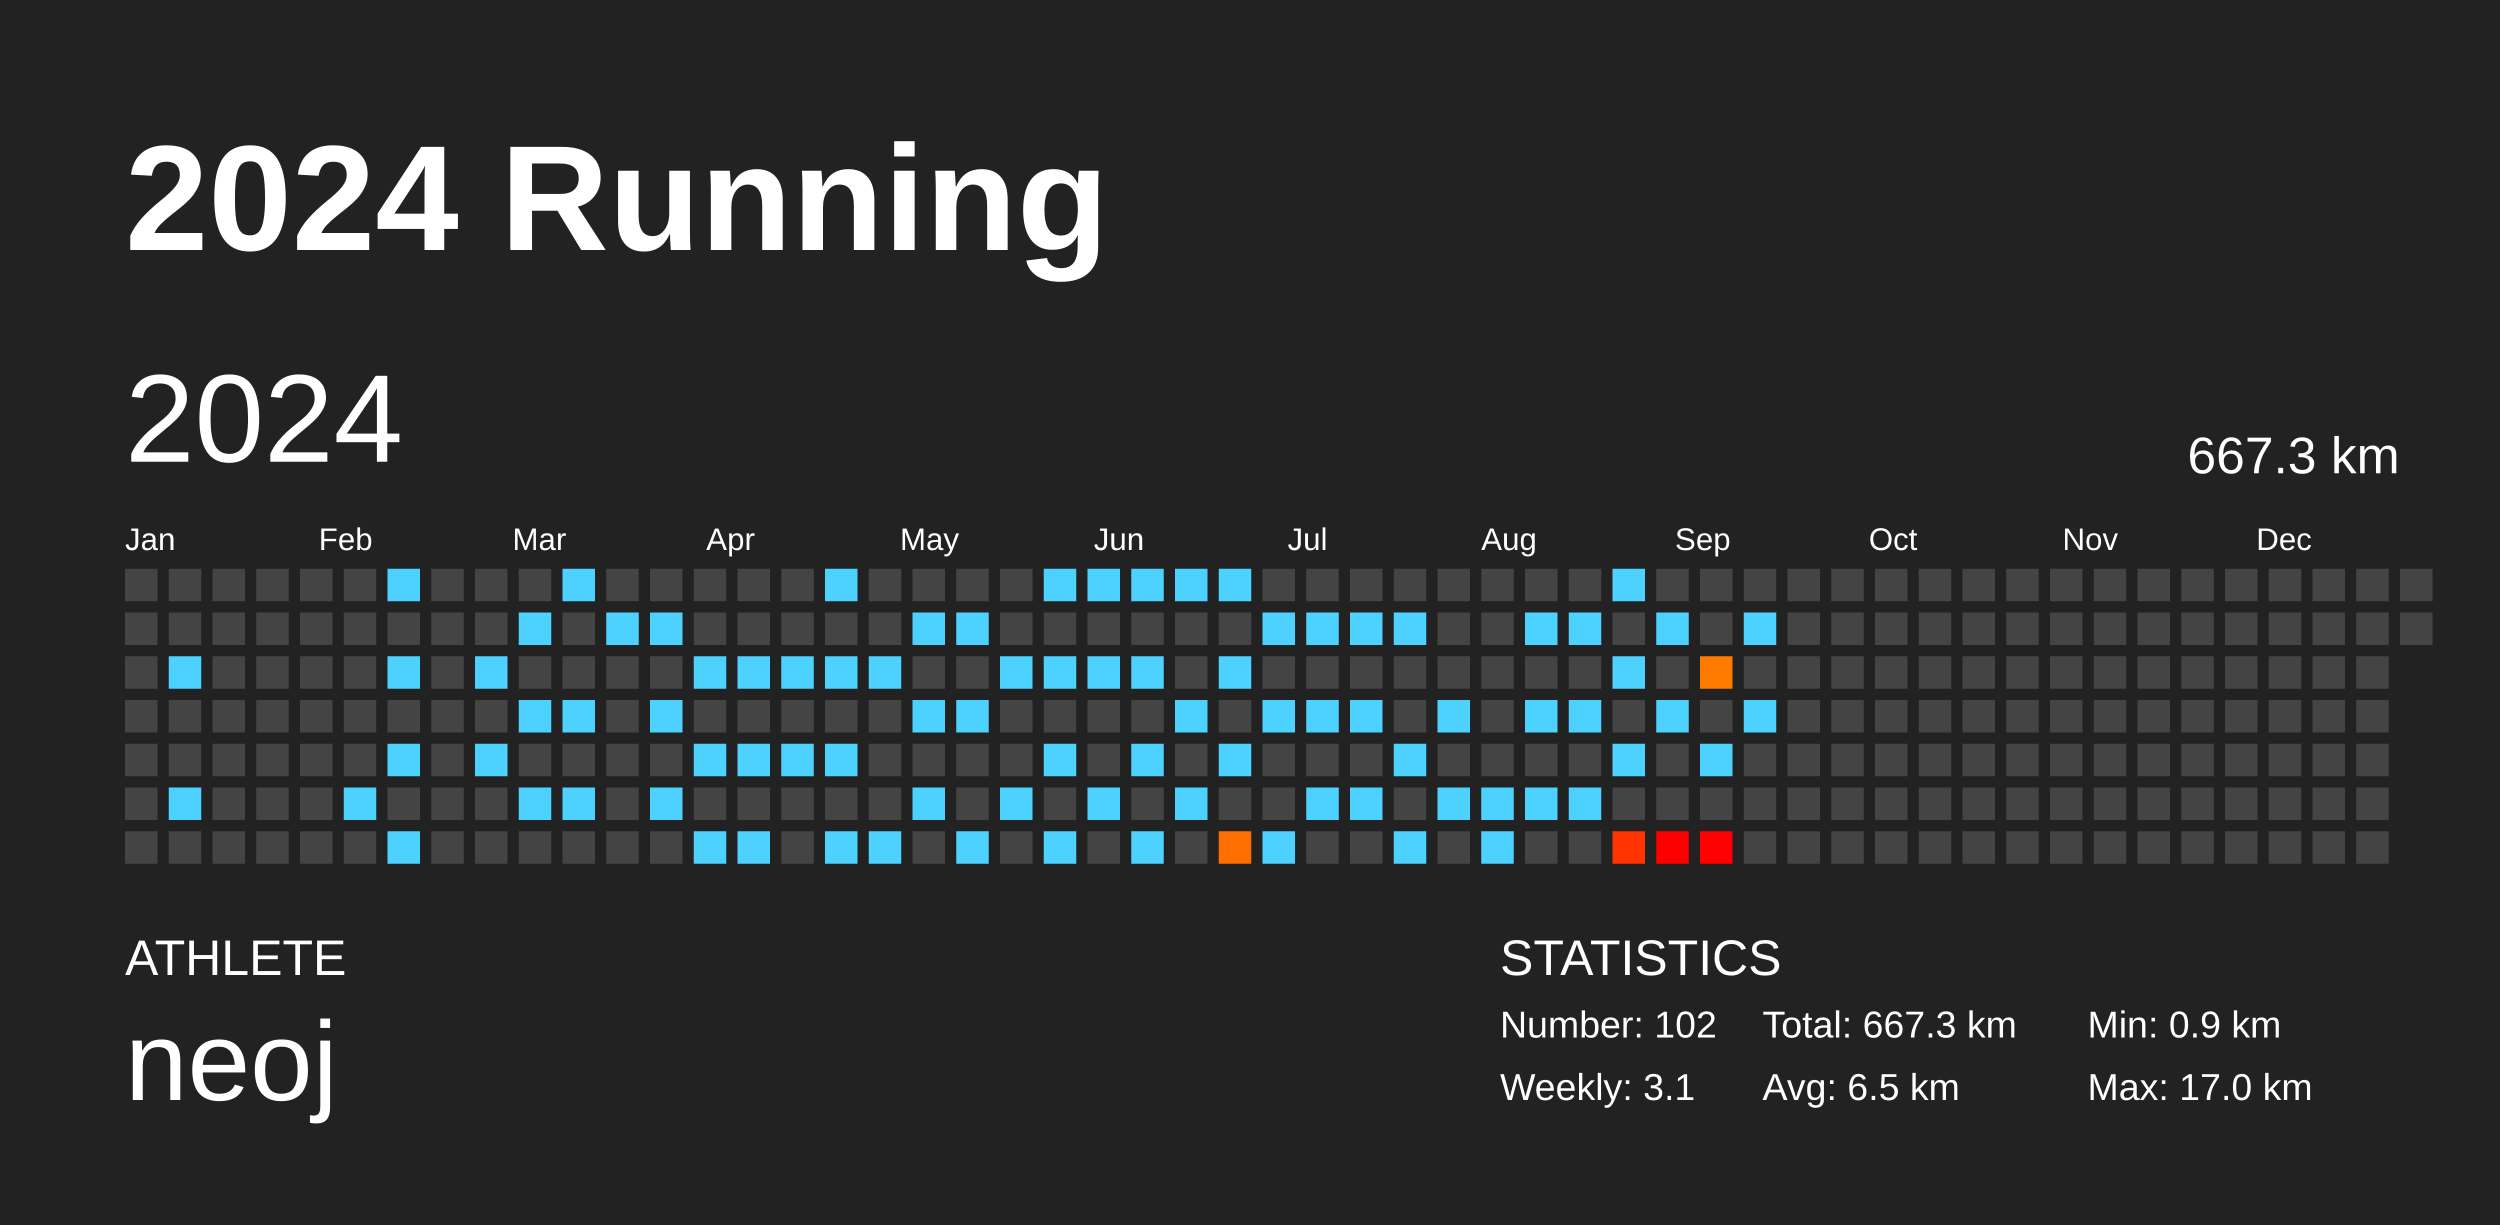
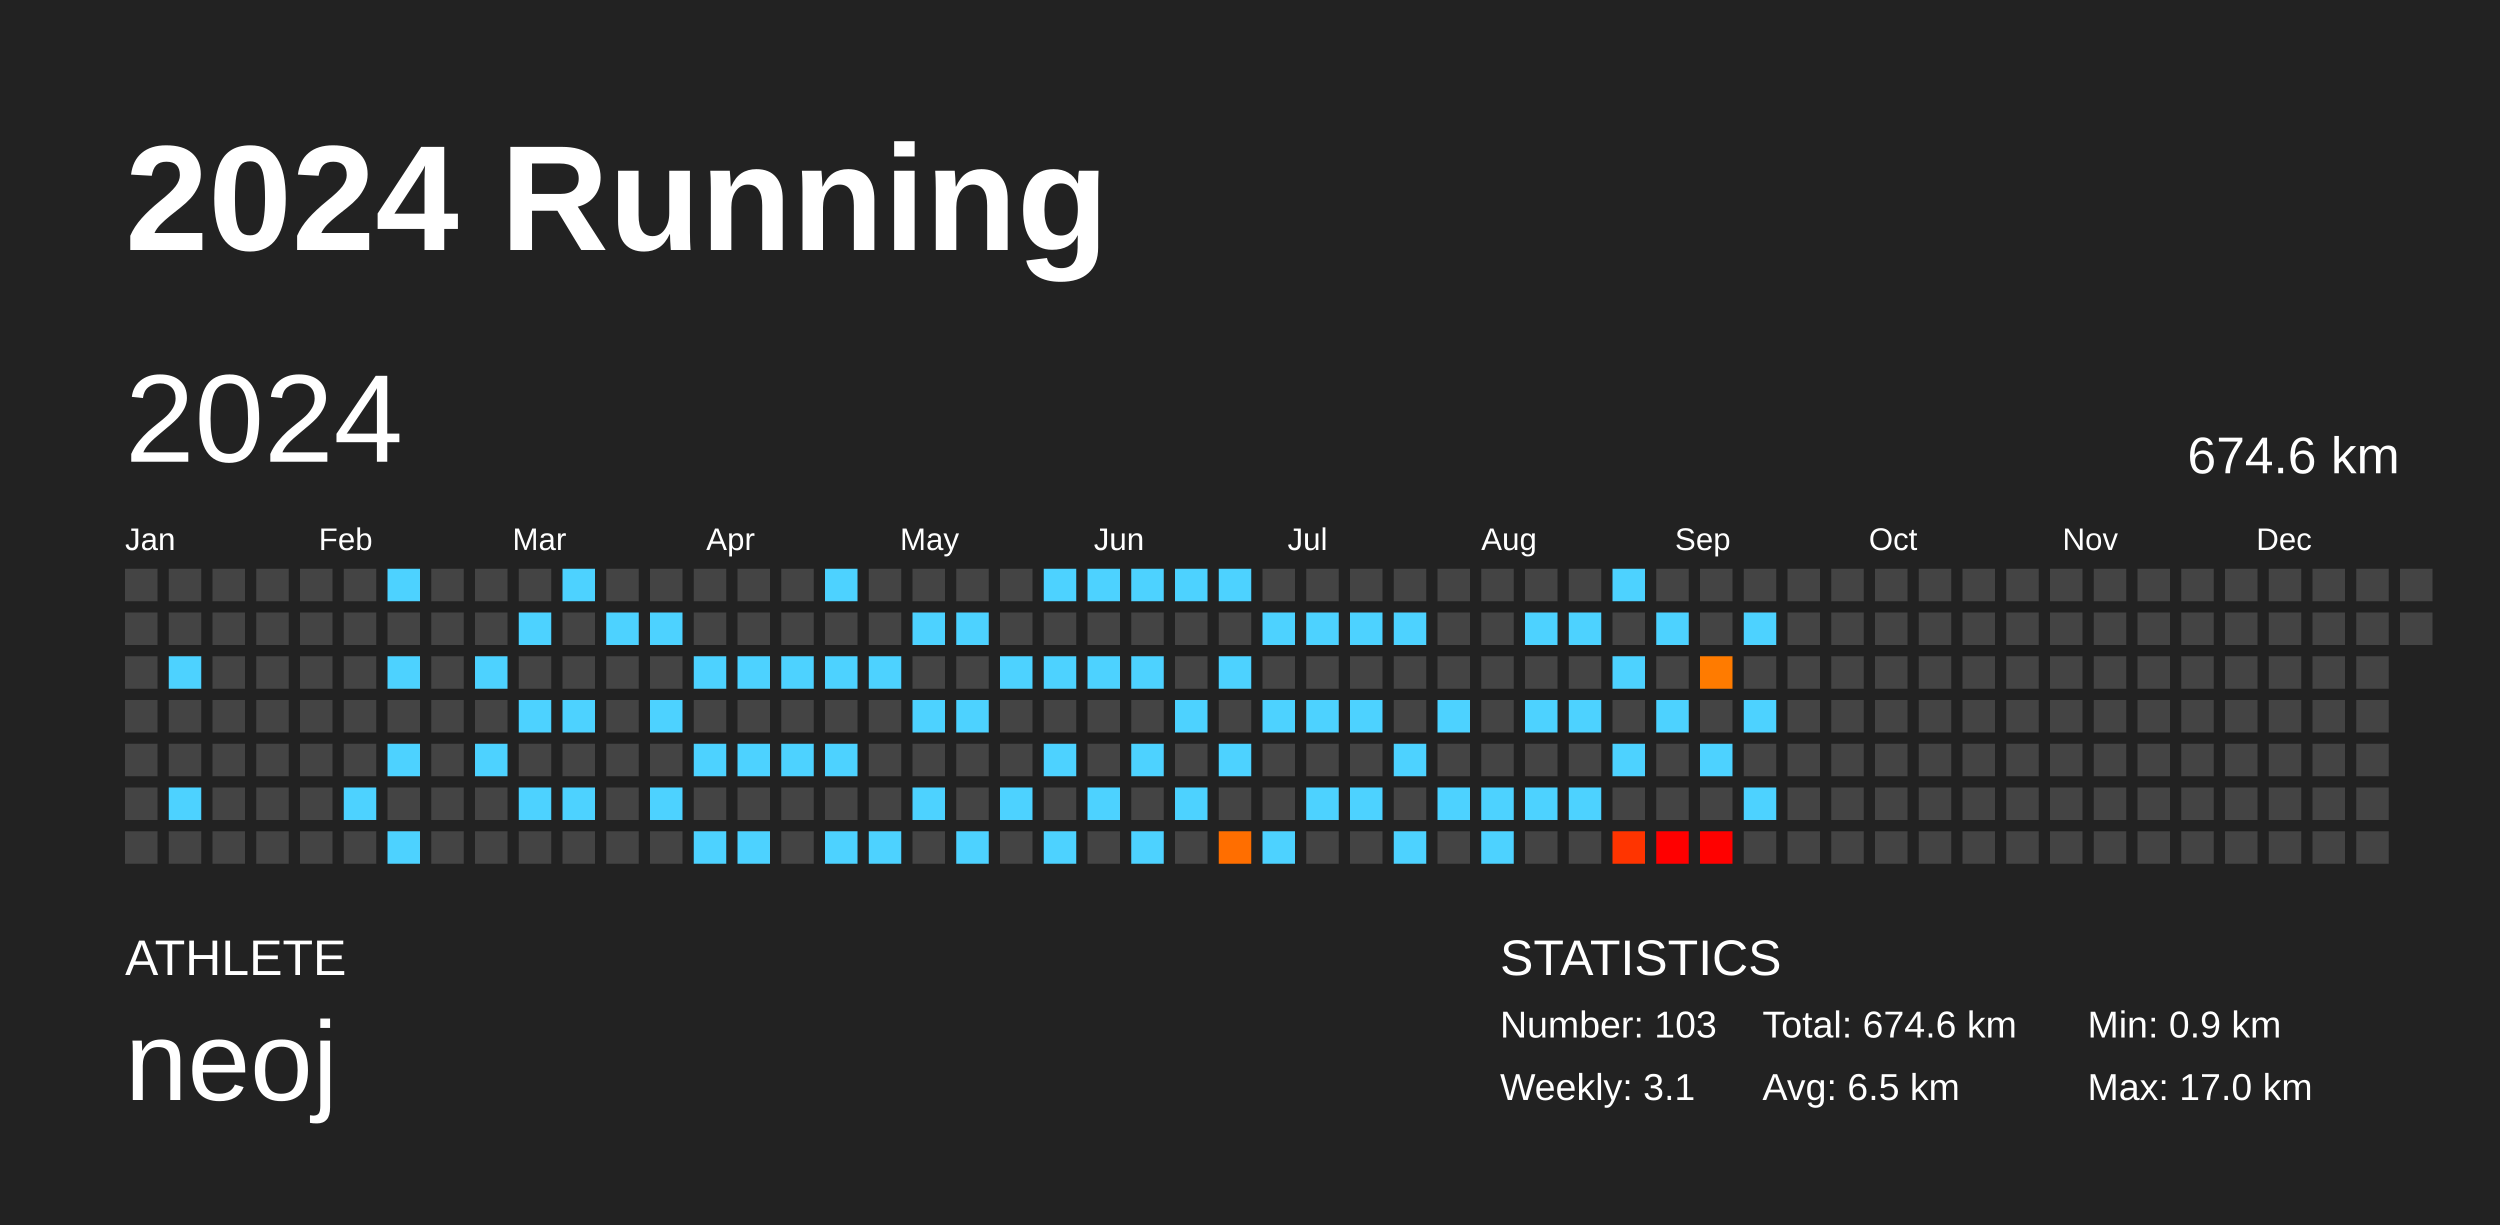
<svg xmlns="http://www.w3.org/2000/svg" baseProfile="full" height="98mm" version="1.1" viewBox="0,0,200,98" width="200mm">
  <defs />
  <rect fill="#222222" height="98" width="200" x="0" y="0" />
  <text fill="#FFFFFF" style="font-size:12px; font-family:Arial; font-weight:bold;" x="10" y="20">2024 Running</text>
  <text fill="#FFFFFF" style="font-size:4px; font-family:Arial" x="10" y="78">ATHLETE</text>
  <text fill="#FFFFFF" style="font-size:9px; font-family:Arial" x="10" y="88">neoj</text>
  <text fill="#FFFFFF" style="font-size:4px; font-family:Arial" x="120" y="78">STATISTICS</text>
-   <text fill="#FFFFFF" style="font-size:3px; font-family:Arial" x="120" y="83">Number: 102</text>
+   <text fill="#FFFFFF" style="font-size:3px; font-family:Arial" x="120" y="83">Number: 103</text>
  <text fill="#FFFFFF" style="font-size:3px; font-family:Arial" x="120" y="88">Weekly: 3.1</text>
-   <text fill="#FFFFFF" style="font-size:3px; font-family:Arial" x="141" y="83">Total: 667.3 km</text>
+   <text fill="#FFFFFF" style="font-size:3px; font-family:Arial" x="141" y="83">Total: 674.6 km</text>
  <text fill="#FFFFFF" style="font-size:3px; font-family:Arial" x="141" y="88">Avg: 6.5 km</text>
  <text fill="#FFFFFF" style="font-size:3px; font-family:Arial" x="167" y="83">Min: 0.9 km</text>
  <text fill="#FFFFFF" style="font-size:3px; font-family:Arial" x="167" y="88">Max: 17.0 km</text>
  <text dominant-baseline="hanging" fill="#FFFFFF" style="font-size:10.0px; font-family:Arial;" x="10" y="30">2024</text>
-   <text dominant-baseline="hanging" fill="#FFFFFF" style="font-size:4.125px; font-family:Arial;" x="175" y="35">667.3 km</text>
+   <text dominant-baseline="hanging" fill="#FFFFFF" style="font-size:4.125px; font-family:Arial;" x="175" y="35">674.6 km</text>
  <text fill="#FFFFFF" style="font-size:2.5px; font-family:Arial" x="10.0" y="44">Jan</text>
  <text fill="#FFFFFF" style="font-size:2.5px; font-family:Arial" x="25.5" y="44">Feb</text>
  <text fill="#FFFFFF" style="font-size:2.5px; font-family:Arial" x="41.0" y="44">Mar</text>
  <text fill="#FFFFFF" style="font-size:2.5px; font-family:Arial" x="56.5" y="44">Apr</text>
  <text fill="#FFFFFF" style="font-size:2.5px; font-family:Arial" x="72.0" y="44">May</text>
  <text fill="#FFFFFF" style="font-size:2.5px; font-family:Arial" x="87.5" y="44">Jun</text>
  <text fill="#FFFFFF" style="font-size:2.5px; font-family:Arial" x="103.0" y="44">Jul</text>
  <text fill="#FFFFFF" style="font-size:2.5px; font-family:Arial" x="118.5" y="44">Aug</text>
  <text fill="#FFFFFF" style="font-size:2.5px; font-family:Arial" x="134.0" y="44">Sep</text>
  <text fill="#FFFFFF" style="font-size:2.5px; font-family:Arial" x="149.5" y="44">Oct</text>
  <text fill="#FFFFFF" style="font-size:2.5px; font-family:Arial" x="165.0" y="44">Nov</text>
  <text fill="#FFFFFF" style="font-size:2.5px; font-family:Arial" x="180.5" y="44">Dec</text>
  <rect fill="#444444" height="2.6" width="2.6" x="10.0" y="45.5" />
  <rect fill="#444444" height="2.6" width="2.6" x="10.0" y="49.0" />
  <rect fill="#444444" height="2.6" width="2.6" x="10.0" y="52.5" />
  <rect fill="#444444" height="2.6" width="2.6" x="10.0" y="56.0" />
  <rect fill="#444444" height="2.6" width="2.6" x="10.0" y="59.5" />
  <rect fill="#444444" height="2.6" width="2.6" x="10.0" y="63.0" />
  <rect fill="#444444" height="2.6" width="2.6" x="10.0" y="66.5" />
  <rect fill="#444444" height="2.6" width="2.6" x="13.5" y="45.5" />
  <rect fill="#444444" height="2.6" width="2.6" x="13.5" y="49.0" />
  <rect fill="#4dd2ff" height="2.6" width="2.6" x="13.5" y="52.5" />
  <rect fill="#444444" height="2.6" width="2.6" x="13.5" y="56.0" />
  <rect fill="#444444" height="2.6" width="2.6" x="13.5" y="59.5" />
  <rect fill="#4dd2ff" height="2.6" width="2.6" x="13.5" y="63.0" />
  <rect fill="#444444" height="2.6" width="2.6" x="13.5" y="66.5" />
  <rect fill="#444444" height="2.6" width="2.6" x="17.0" y="45.5" />
  <rect fill="#444444" height="2.6" width="2.6" x="17.0" y="49.0" />
  <rect fill="#444444" height="2.6" width="2.6" x="17.0" y="52.5" />
  <rect fill="#444444" height="2.6" width="2.6" x="17.0" y="56.0" />
  <rect fill="#444444" height="2.6" width="2.6" x="17.0" y="59.5" />
  <rect fill="#444444" height="2.6" width="2.6" x="17.0" y="63.0" />
  <rect fill="#444444" height="2.6" width="2.6" x="17.0" y="66.5" />
  <rect fill="#444444" height="2.6" width="2.6" x="20.5" y="45.5" />
  <rect fill="#444444" height="2.6" width="2.6" x="20.5" y="49.0" />
  <rect fill="#444444" height="2.6" width="2.6" x="20.5" y="52.5" />
  <rect fill="#444444" height="2.6" width="2.6" x="20.5" y="56.0" />
  <rect fill="#444444" height="2.6" width="2.6" x="20.5" y="59.5" />
  <rect fill="#444444" height="2.6" width="2.6" x="20.5" y="63.0" />
  <rect fill="#444444" height="2.6" width="2.6" x="20.5" y="66.5" />
  <rect fill="#444444" height="2.6" width="2.6" x="24.0" y="45.5" />
  <rect fill="#444444" height="2.6" width="2.6" x="24.0" y="49.0" />
  <rect fill="#444444" height="2.6" width="2.6" x="24.0" y="52.5" />
  <rect fill="#444444" height="2.6" width="2.6" x="24.0" y="56.0" />
  <rect fill="#444444" height="2.6" width="2.6" x="24.0" y="59.5" />
  <rect fill="#444444" height="2.6" width="2.6" x="24.0" y="63.0" />
  <rect fill="#444444" height="2.6" width="2.6" x="24.0" y="66.5" />
  <rect fill="#444444" height="2.6" width="2.6" x="27.5" y="45.5" />
  <rect fill="#444444" height="2.6" width="2.6" x="27.5" y="49.0" />
  <rect fill="#444444" height="2.6" width="2.6" x="27.5" y="52.5" />
  <rect fill="#444444" height="2.6" width="2.6" x="27.5" y="56.0" />
  <rect fill="#444444" height="2.6" width="2.6" x="27.5" y="59.5" />
  <rect fill="#4dd2ff" height="2.6" width="2.6" x="27.5" y="63.0" />
  <rect fill="#444444" height="2.6" width="2.6" x="27.5" y="66.5" />
  <rect fill="#4dd2ff" height="2.6" width="2.6" x="31.0" y="45.5" />
  <rect fill="#444444" height="2.6" width="2.6" x="31.0" y="49.0" />
  <rect fill="#4dd2ff" height="2.6" width="2.6" x="31.0" y="52.5" />
  <rect fill="#444444" height="2.6" width="2.6" x="31.0" y="56.0" />
  <rect fill="#4dd2ff" height="2.6" width="2.6" x="31.0" y="59.5" />
  <rect fill="#444444" height="2.6" width="2.6" x="31.0" y="63.0" />
  <rect fill="#4dd2ff" height="2.6" width="2.6" x="31.0" y="66.5" />
  <rect fill="#444444" height="2.6" width="2.6" x="34.5" y="45.5" />
  <rect fill="#444444" height="2.6" width="2.6" x="34.5" y="49.0" />
  <rect fill="#444444" height="2.6" width="2.6" x="34.5" y="52.5" />
  <rect fill="#444444" height="2.6" width="2.6" x="34.5" y="56.0" />
  <rect fill="#444444" height="2.6" width="2.6" x="34.5" y="59.5" />
  <rect fill="#444444" height="2.6" width="2.6" x="34.5" y="63.0" />
  <rect fill="#444444" height="2.6" width="2.6" x="34.5" y="66.5" />
  <rect fill="#444444" height="2.6" width="2.6" x="38.0" y="45.5" />
  <rect fill="#444444" height="2.6" width="2.6" x="38.0" y="49.0" />
  <rect fill="#4dd2ff" height="2.6" width="2.6" x="38.0" y="52.5" />
  <rect fill="#444444" height="2.6" width="2.6" x="38.0" y="56.0" />
  <rect fill="#4dd2ff" height="2.6" width="2.6" x="38.0" y="59.5" />
  <rect fill="#444444" height="2.6" width="2.6" x="38.0" y="63.0" />
  <rect fill="#444444" height="2.6" width="2.6" x="38.0" y="66.5" />
  <rect fill="#444444" height="2.6" width="2.6" x="41.5" y="45.5" />
  <rect fill="#4dd2ff" height="2.6" width="2.6" x="41.5" y="49.0" />
  <rect fill="#444444" height="2.6" width="2.6" x="41.5" y="52.5" />
  <rect fill="#4dd2ff" height="2.6" width="2.6" x="41.5" y="56.0" />
  <rect fill="#444444" height="2.6" width="2.6" x="41.5" y="59.5" />
  <rect fill="#4dd2ff" height="2.6" width="2.6" x="41.5" y="63.0" />
  <rect fill="#444444" height="2.6" width="2.6" x="41.5" y="66.5" />
  <rect fill="#4dd2ff" height="2.6" width="2.6" x="45.0" y="45.5" />
  <rect fill="#444444" height="2.6" width="2.6" x="45.0" y="49.0" />
  <rect fill="#444444" height="2.6" width="2.6" x="45.0" y="52.5" />
  <rect fill="#4dd2ff" height="2.6" width="2.6" x="45.0" y="56.0" />
  <rect fill="#444444" height="2.6" width="2.6" x="45.0" y="59.5" />
  <rect fill="#4dd2ff" height="2.6" width="2.6" x="45.0" y="63.0" />
  <rect fill="#444444" height="2.6" width="2.6" x="45.0" y="66.5" />
  <rect fill="#444444" height="2.6" width="2.6" x="48.5" y="45.5" />
  <rect fill="#4dd2ff" height="2.6" width="2.6" x="48.5" y="49.0" />
  <rect fill="#444444" height="2.6" width="2.6" x="48.5" y="52.5" />
  <rect fill="#444444" height="2.6" width="2.6" x="48.5" y="56.0" />
  <rect fill="#444444" height="2.6" width="2.6" x="48.5" y="59.5" />
  <rect fill="#444444" height="2.6" width="2.6" x="48.5" y="63.0" />
  <rect fill="#444444" height="2.6" width="2.6" x="48.5" y="66.5" />
  <rect fill="#444444" height="2.6" width="2.6" x="52.0" y="45.5" />
  <rect fill="#4dd2ff" height="2.6" width="2.6" x="52.0" y="49.0" />
  <rect fill="#444444" height="2.6" width="2.6" x="52.0" y="52.5" />
  <rect fill="#4dd2ff" height="2.6" width="2.6" x="52.0" y="56.0" />
  <rect fill="#444444" height="2.6" width="2.6" x="52.0" y="59.5" />
  <rect fill="#4dd2ff" height="2.6" width="2.6" x="52.0" y="63.0" />
  <rect fill="#444444" height="2.6" width="2.6" x="52.0" y="66.5" />
  <rect fill="#444444" height="2.6" width="2.6" x="55.5" y="45.5" />
  <rect fill="#444444" height="2.6" width="2.6" x="55.5" y="49.0" />
  <rect fill="#4dd2ff" height="2.6" width="2.6" x="55.5" y="52.5" />
  <rect fill="#444444" height="2.6" width="2.6" x="55.5" y="56.0" />
  <rect fill="#4dd2ff" height="2.6" width="2.6" x="55.5" y="59.5" />
  <rect fill="#444444" height="2.6" width="2.6" x="55.5" y="63.0" />
  <rect fill="#4dd2ff" height="2.6" width="2.6" x="55.5" y="66.5" />
  <rect fill="#444444" height="2.6" width="2.6" x="59.0" y="45.5" />
  <rect fill="#444444" height="2.6" width="2.6" x="59.0" y="49.0" />
  <rect fill="#4dd2ff" height="2.6" width="2.6" x="59.0" y="52.5" />
  <rect fill="#444444" height="2.6" width="2.6" x="59.0" y="56.0" />
  <rect fill="#4dd2ff" height="2.6" width="2.6" x="59.0" y="59.5" />
  <rect fill="#444444" height="2.6" width="2.6" x="59.0" y="63.0" />
  <rect fill="#4dd2ff" height="2.6" width="2.6" x="59.0" y="66.5" />
  <rect fill="#444444" height="2.6" width="2.6" x="62.5" y="45.5" />
  <rect fill="#444444" height="2.6" width="2.6" x="62.5" y="49.0" />
  <rect fill="#4dd2ff" height="2.6" width="2.6" x="62.5" y="52.5" />
  <rect fill="#444444" height="2.6" width="2.6" x="62.5" y="56.0" />
  <rect fill="#4dd2ff" height="2.6" width="2.6" x="62.5" y="59.5" />
  <rect fill="#444444" height="2.6" width="2.6" x="62.5" y="63.0" />
  <rect fill="#444444" height="2.6" width="2.6" x="62.5" y="66.5" />
  <rect fill="#4dd2ff" height="2.6" width="2.6" x="66.0" y="45.5" />
  <rect fill="#444444" height="2.6" width="2.6" x="66.0" y="49.0" />
  <rect fill="#4dd2ff" height="2.6" width="2.6" x="66.0" y="52.5" />
  <rect fill="#444444" height="2.6" width="2.6" x="66.0" y="56.0" />
  <rect fill="#4dd2ff" height="2.6" width="2.6" x="66.0" y="59.5" />
  <rect fill="#444444" height="2.6" width="2.6" x="66.0" y="63.0" />
  <rect fill="#4dd2ff" height="2.6" width="2.6" x="66.0" y="66.5" />
  <rect fill="#444444" height="2.6" width="2.6" x="69.5" y="45.5" />
  <rect fill="#444444" height="2.6" width="2.6" x="69.5" y="49.0" />
  <rect fill="#4dd2ff" height="2.6" width="2.6" x="69.5" y="52.5" />
  <rect fill="#444444" height="2.6" width="2.6" x="69.5" y="56.0" />
  <rect fill="#444444" height="2.6" width="2.6" x="69.5" y="59.5" />
  <rect fill="#444444" height="2.6" width="2.6" x="69.5" y="63.0" />
  <rect fill="#4dd2ff" height="2.6" width="2.6" x="69.5" y="66.5" />
  <rect fill="#444444" height="2.6" width="2.6" x="73.0" y="45.5" />
  <rect fill="#4dd2ff" height="2.6" width="2.6" x="73.0" y="49.0" />
  <rect fill="#444444" height="2.6" width="2.6" x="73.0" y="52.5" />
  <rect fill="#4dd2ff" height="2.6" width="2.6" x="73.0" y="56.0" />
  <rect fill="#444444" height="2.6" width="2.6" x="73.0" y="59.5" />
  <rect fill="#4dd2ff" height="2.6" width="2.6" x="73.0" y="63.0" />
  <rect fill="#444444" height="2.6" width="2.6" x="73.0" y="66.5" />
  <rect fill="#444444" height="2.6" width="2.6" x="76.5" y="45.5" />
  <rect fill="#4dd2ff" height="2.6" width="2.6" x="76.5" y="49.0" />
  <rect fill="#444444" height="2.6" width="2.6" x="76.5" y="52.5" />
  <rect fill="#4dd2ff" height="2.6" width="2.6" x="76.5" y="56.0" />
  <rect fill="#444444" height="2.6" width="2.6" x="76.5" y="59.5" />
  <rect fill="#444444" height="2.6" width="2.6" x="76.5" y="63.0" />
  <rect fill="#4dd2ff" height="2.6" width="2.6" x="76.5" y="66.5" />
  <rect fill="#444444" height="2.6" width="2.6" x="80.0" y="45.5" />
  <rect fill="#444444" height="2.6" width="2.6" x="80.0" y="49.0" />
  <rect fill="#4dd2ff" height="2.6" width="2.6" x="80.0" y="52.5" />
  <rect fill="#444444" height="2.6" width="2.6" x="80.0" y="56.0" />
  <rect fill="#444444" height="2.6" width="2.6" x="80.0" y="59.5" />
  <rect fill="#4dd2ff" height="2.6" width="2.6" x="80.0" y="63.0" />
  <rect fill="#444444" height="2.6" width="2.6" x="80.0" y="66.5" />
  <rect fill="#4dd2ff" height="2.6" width="2.6" x="83.5" y="45.5" />
  <rect fill="#444444" height="2.6" width="2.6" x="83.5" y="49.0" />
  <rect fill="#4dd2ff" height="2.6" width="2.6" x="83.5" y="52.5" />
  <rect fill="#444444" height="2.6" width="2.6" x="83.5" y="56.0" />
  <rect fill="#4dd2ff" height="2.6" width="2.6" x="83.5" y="59.5" />
  <rect fill="#444444" height="2.6" width="2.6" x="83.5" y="63.0" />
  <rect fill="#4dd2ff" height="2.6" width="2.6" x="83.5" y="66.5" />
  <rect fill="#4dd2ff" height="2.6" width="2.6" x="87.0" y="45.5" />
  <rect fill="#444444" height="2.6" width="2.6" x="87.0" y="49.0" />
  <rect fill="#4dd2ff" height="2.6" width="2.6" x="87.0" y="52.5" />
  <rect fill="#444444" height="2.6" width="2.6" x="87.0" y="56.0" />
  <rect fill="#444444" height="2.6" width="2.6" x="87.0" y="59.5" />
  <rect fill="#4dd2ff" height="2.6" width="2.6" x="87.0" y="63.0" />
  <rect fill="#444444" height="2.6" width="2.6" x="87.0" y="66.5" />
  <rect fill="#4dd2ff" height="2.6" width="2.6" x="90.5" y="45.5" />
  <rect fill="#444444" height="2.6" width="2.6" x="90.5" y="49.0" />
  <rect fill="#4dd2ff" height="2.6" width="2.6" x="90.5" y="52.5" />
  <rect fill="#444444" height="2.6" width="2.6" x="90.5" y="56.0" />
  <rect fill="#4dd2ff" height="2.6" width="2.6" x="90.5" y="59.5" />
  <rect fill="#444444" height="2.6" width="2.6" x="90.5" y="63.0" />
  <rect fill="#4dd2ff" height="2.6" width="2.6" x="90.5" y="66.5" />
  <rect fill="#4dd2ff" height="2.6" width="2.6" x="94.0" y="45.5" />
  <rect fill="#444444" height="2.6" width="2.6" x="94.0" y="49.0" />
  <rect fill="#444444" height="2.6" width="2.6" x="94.0" y="52.5" />
  <rect fill="#4dd2ff" height="2.6" width="2.6" x="94.0" y="56.0" />
  <rect fill="#444444" height="2.6" width="2.6" x="94.0" y="59.5" />
  <rect fill="#4dd2ff" height="2.6" width="2.6" x="94.0" y="63.0" />
  <rect fill="#444444" height="2.6" width="2.6" x="94.0" y="66.5" />
  <rect fill="#4dd2ff" height="2.6" width="2.6" x="97.5" y="45.5" />
  <rect fill="#444444" height="2.6" width="2.6" x="97.5" y="49.0" />
  <rect fill="#4dd2ff" height="2.6" width="2.6" x="97.5" y="52.5" />
  <rect fill="#444444" height="2.6" width="2.6" x="97.5" y="56.0" />
  <rect fill="#4dd2ff" height="2.6" width="2.6" x="97.5" y="59.5" />
  <rect fill="#444444" height="2.6" width="2.6" x="97.5" y="63.0" />
  <rect fill="#ff6e00" height="2.6" width="2.6" x="97.5" y="66.5" />
  <rect fill="#444444" height="2.6" width="2.6" x="101.0" y="45.5" />
  <rect fill="#4dd2ff" height="2.6" width="2.6" x="101.0" y="49.0" />
  <rect fill="#444444" height="2.6" width="2.6" x="101.0" y="52.5" />
  <rect fill="#4dd2ff" height="2.6" width="2.6" x="101.0" y="56.0" />
  <rect fill="#444444" height="2.6" width="2.6" x="101.0" y="59.5" />
  <rect fill="#444444" height="2.6" width="2.6" x="101.0" y="63.0" />
  <rect fill="#4dd2ff" height="2.6" width="2.6" x="101.0" y="66.5" />
  <rect fill="#444444" height="2.6" width="2.6" x="104.5" y="45.5" />
  <rect fill="#4dd2ff" height="2.6" width="2.6" x="104.5" y="49.0" />
  <rect fill="#444444" height="2.6" width="2.6" x="104.5" y="52.5" />
  <rect fill="#4dd2ff" height="2.6" width="2.6" x="104.5" y="56.0" />
  <rect fill="#444444" height="2.6" width="2.6" x="104.5" y="59.5" />
  <rect fill="#4dd2ff" height="2.6" width="2.6" x="104.5" y="63.0" />
  <rect fill="#444444" height="2.6" width="2.6" x="104.5" y="66.5" />
  <rect fill="#444444" height="2.6" width="2.6" x="108.0" y="45.5" />
  <rect fill="#4dd2ff" height="2.6" width="2.6" x="108.0" y="49.0" />
  <rect fill="#444444" height="2.6" width="2.6" x="108.0" y="52.5" />
  <rect fill="#4dd2ff" height="2.6" width="2.6" x="108.0" y="56.0" />
  <rect fill="#444444" height="2.6" width="2.6" x="108.0" y="59.5" />
  <rect fill="#4dd2ff" height="2.6" width="2.6" x="108.0" y="63.0" />
  <rect fill="#444444" height="2.6" width="2.6" x="108.0" y="66.5" />
  <rect fill="#444444" height="2.6" width="2.6" x="111.5" y="45.5" />
  <rect fill="#4dd2ff" height="2.6" width="2.6" x="111.5" y="49.0" />
  <rect fill="#444444" height="2.6" width="2.6" x="111.5" y="52.5" />
  <rect fill="#444444" height="2.6" width="2.6" x="111.5" y="56.0" />
  <rect fill="#4dd2ff" height="2.6" width="2.6" x="111.5" y="59.5" />
  <rect fill="#444444" height="2.6" width="2.6" x="111.5" y="63.0" />
  <rect fill="#4dd2ff" height="2.6" width="2.6" x="111.5" y="66.5" />
  <rect fill="#444444" height="2.6" width="2.6" x="115.0" y="45.5" />
  <rect fill="#444444" height="2.6" width="2.6" x="115.0" y="49.0" />
  <rect fill="#444444" height="2.6" width="2.6" x="115.0" y="52.5" />
  <rect fill="#4dd2ff" height="2.6" width="2.6" x="115.0" y="56.0" />
  <rect fill="#444444" height="2.6" width="2.6" x="115.0" y="59.5" />
  <rect fill="#4dd2ff" height="2.6" width="2.6" x="115.0" y="63.0" />
  <rect fill="#444444" height="2.6" width="2.6" x="115.0" y="66.5" />
  <rect fill="#444444" height="2.6" width="2.6" x="118.5" y="45.5" />
  <rect fill="#444444" height="2.6" width="2.6" x="118.5" y="49.0" />
  <rect fill="#444444" height="2.6" width="2.6" x="118.5" y="52.5" />
  <rect fill="#444444" height="2.6" width="2.6" x="118.5" y="56.0" />
  <rect fill="#444444" height="2.6" width="2.6" x="118.5" y="59.5" />
  <rect fill="#4dd2ff" height="2.6" width="2.6" x="118.5" y="63.0" />
  <rect fill="#4dd2ff" height="2.6" width="2.6" x="118.5" y="66.5" />
  <rect fill="#444444" height="2.6" width="2.6" x="122.0" y="45.5" />
  <rect fill="#4dd2ff" height="2.6" width="2.6" x="122.0" y="49.0" />
  <rect fill="#444444" height="2.6" width="2.6" x="122.0" y="52.5" />
  <rect fill="#4dd2ff" height="2.6" width="2.6" x="122.0" y="56.0" />
  <rect fill="#444444" height="2.6" width="2.6" x="122.0" y="59.5" />
  <rect fill="#4dd2ff" height="2.6" width="2.6" x="122.0" y="63.0" />
  <rect fill="#444444" height="2.6" width="2.6" x="122.0" y="66.5" />
  <rect fill="#444444" height="2.6" width="2.6" x="125.5" y="45.5" />
  <rect fill="#4dd2ff" height="2.6" width="2.6" x="125.5" y="49.0" />
  <rect fill="#444444" height="2.6" width="2.6" x="125.5" y="52.5" />
  <rect fill="#4dd2ff" height="2.6" width="2.6" x="125.5" y="56.0" />
  <rect fill="#444444" height="2.6" width="2.6" x="125.5" y="59.5" />
  <rect fill="#4dd2ff" height="2.6" width="2.6" x="125.5" y="63.0" />
  <rect fill="#444444" height="2.6" width="2.6" x="125.5" y="66.5" />
  <rect fill="#4dd2ff" height="2.6" width="2.6" x="129.0" y="45.5" />
  <rect fill="#444444" height="2.6" width="2.6" x="129.0" y="49.0" />
  <rect fill="#4dd2ff" height="2.6" width="2.6" x="129.0" y="52.5" />
  <rect fill="#444444" height="2.6" width="2.6" x="129.0" y="56.0" />
  <rect fill="#4dd2ff" height="2.6" width="2.6" x="129.0" y="59.5" />
  <rect fill="#444444" height="2.6" width="2.6" x="129.0" y="63.0" />
  <rect fill="#ff3400" height="2.6" width="2.6" x="129.0" y="66.5" />
  <rect fill="#444444" height="2.6" width="2.6" x="132.5" y="45.5" />
  <rect fill="#4dd2ff" height="2.6" width="2.6" x="132.5" y="49.0" />
  <rect fill="#444444" height="2.6" width="2.6" x="132.5" y="52.5" />
  <rect fill="#4dd2ff" height="2.6" width="2.6" x="132.5" y="56.0" />
  <rect fill="#444444" height="2.6" width="2.6" x="132.5" y="59.5" />
  <rect fill="#444444" height="2.6" width="2.6" x="132.5" y="63.0" />
  <rect fill="#ff0000" height="2.6" width="2.6" x="132.5" y="66.5" />
  <rect fill="#444444" height="2.6" width="2.6" x="136.0" y="45.5" />
  <rect fill="#444444" height="2.6" width="2.6" x="136.0" y="49.0" />
  <rect fill="#ff7b00" height="2.6" width="2.6" x="136.0" y="52.5" />
  <rect fill="#444444" height="2.6" width="2.6" x="136.0" y="56.0" />
  <rect fill="#4dd2ff" height="2.6" width="2.6" x="136.0" y="59.5" />
  <rect fill="#444444" height="2.6" width="2.6" x="136.0" y="63.0" />
  <rect fill="#ff0100" height="2.6" width="2.6" x="136.0" y="66.5" />
  <rect fill="#444444" height="2.6" width="2.6" x="139.5" y="45.5" />
  <rect fill="#4dd2ff" height="2.6" width="2.6" x="139.5" y="49.0" />
  <rect fill="#444444" height="2.6" width="2.6" x="139.5" y="52.5" />
  <rect fill="#4dd2ff" height="2.6" width="2.6" x="139.5" y="56.0" />
  <rect fill="#444444" height="2.6" width="2.6" x="139.5" y="59.5" />
-   <rect fill="#444444" height="2.6" width="2.6" x="139.5" y="63.0" />
+   <rect fill="#4dd2ff" height="2.6" width="2.6" x="139.5" y="63.0" />
  <rect fill="#444444" height="2.6" width="2.6" x="139.5" y="66.5" />
  <rect fill="#444444" height="2.6" width="2.6" x="143.0" y="45.5" />
  <rect fill="#444444" height="2.6" width="2.6" x="143.0" y="49.0" />
  <rect fill="#444444" height="2.6" width="2.6" x="143.0" y="52.5" />
  <rect fill="#444444" height="2.6" width="2.6" x="143.0" y="56.0" />
  <rect fill="#444444" height="2.6" width="2.6" x="143.0" y="59.5" />
  <rect fill="#444444" height="2.6" width="2.6" x="143.0" y="63.0" />
  <rect fill="#444444" height="2.6" width="2.6" x="143.0" y="66.5" />
  <rect fill="#444444" height="2.6" width="2.6" x="146.5" y="45.5" />
  <rect fill="#444444" height="2.6" width="2.6" x="146.5" y="49.0" />
  <rect fill="#444444" height="2.6" width="2.6" x="146.5" y="52.5" />
  <rect fill="#444444" height="2.6" width="2.6" x="146.5" y="56.0" />
  <rect fill="#444444" height="2.6" width="2.6" x="146.5" y="59.5" />
  <rect fill="#444444" height="2.6" width="2.6" x="146.5" y="63.0" />
  <rect fill="#444444" height="2.6" width="2.6" x="146.5" y="66.5" />
  <rect fill="#444444" height="2.6" width="2.6" x="150.0" y="45.5" />
  <rect fill="#444444" height="2.6" width="2.6" x="150.0" y="49.0" />
  <rect fill="#444444" height="2.6" width="2.6" x="150.0" y="52.5" />
  <rect fill="#444444" height="2.6" width="2.6" x="150.0" y="56.0" />
  <rect fill="#444444" height="2.6" width="2.6" x="150.0" y="59.5" />
  <rect fill="#444444" height="2.6" width="2.6" x="150.0" y="63.0" />
  <rect fill="#444444" height="2.6" width="2.6" x="150.0" y="66.5" />
  <rect fill="#444444" height="2.6" width="2.6" x="153.5" y="45.5" />
  <rect fill="#444444" height="2.6" width="2.6" x="153.5" y="49.0" />
  <rect fill="#444444" height="2.6" width="2.6" x="153.5" y="52.5" />
  <rect fill="#444444" height="2.6" width="2.6" x="153.5" y="56.0" />
  <rect fill="#444444" height="2.6" width="2.6" x="153.5" y="59.5" />
  <rect fill="#444444" height="2.6" width="2.6" x="153.5" y="63.0" />
  <rect fill="#444444" height="2.6" width="2.6" x="153.5" y="66.5" />
  <rect fill="#444444" height="2.6" width="2.6" x="157.0" y="45.5" />
  <rect fill="#444444" height="2.6" width="2.6" x="157.0" y="49.0" />
  <rect fill="#444444" height="2.6" width="2.6" x="157.0" y="52.5" />
  <rect fill="#444444" height="2.6" width="2.6" x="157.0" y="56.0" />
  <rect fill="#444444" height="2.6" width="2.6" x="157.0" y="59.5" />
  <rect fill="#444444" height="2.6" width="2.6" x="157.0" y="63.0" />
  <rect fill="#444444" height="2.6" width="2.6" x="157.0" y="66.5" />
  <rect fill="#444444" height="2.6" width="2.6" x="160.5" y="45.5" />
  <rect fill="#444444" height="2.6" width="2.6" x="160.5" y="49.0" />
  <rect fill="#444444" height="2.6" width="2.6" x="160.5" y="52.5" />
  <rect fill="#444444" height="2.6" width="2.6" x="160.5" y="56.0" />
  <rect fill="#444444" height="2.6" width="2.6" x="160.5" y="59.5" />
  <rect fill="#444444" height="2.6" width="2.6" x="160.5" y="63.0" />
  <rect fill="#444444" height="2.6" width="2.6" x="160.5" y="66.5" />
  <rect fill="#444444" height="2.6" width="2.6" x="164.0" y="45.5" />
  <rect fill="#444444" height="2.6" width="2.6" x="164.0" y="49.0" />
  <rect fill="#444444" height="2.6" width="2.6" x="164.0" y="52.5" />
  <rect fill="#444444" height="2.6" width="2.6" x="164.0" y="56.0" />
  <rect fill="#444444" height="2.6" width="2.6" x="164.0" y="59.5" />
  <rect fill="#444444" height="2.6" width="2.6" x="164.0" y="63.0" />
  <rect fill="#444444" height="2.6" width="2.6" x="164.0" y="66.5" />
  <rect fill="#444444" height="2.6" width="2.6" x="167.5" y="45.5" />
  <rect fill="#444444" height="2.6" width="2.6" x="167.5" y="49.0" />
  <rect fill="#444444" height="2.6" width="2.6" x="167.5" y="52.5" />
  <rect fill="#444444" height="2.6" width="2.6" x="167.5" y="56.0" />
  <rect fill="#444444" height="2.6" width="2.6" x="167.5" y="59.5" />
  <rect fill="#444444" height="2.6" width="2.6" x="167.5" y="63.0" />
  <rect fill="#444444" height="2.6" width="2.6" x="167.5" y="66.5" />
  <rect fill="#444444" height="2.6" width="2.6" x="171.0" y="45.5" />
  <rect fill="#444444" height="2.6" width="2.6" x="171.0" y="49.0" />
  <rect fill="#444444" height="2.6" width="2.6" x="171.0" y="52.5" />
  <rect fill="#444444" height="2.6" width="2.6" x="171.0" y="56.0" />
  <rect fill="#444444" height="2.6" width="2.6" x="171.0" y="59.5" />
  <rect fill="#444444" height="2.6" width="2.6" x="171.0" y="63.0" />
  <rect fill="#444444" height="2.6" width="2.6" x="171.0" y="66.5" />
  <rect fill="#444444" height="2.6" width="2.6" x="174.5" y="45.5" />
  <rect fill="#444444" height="2.6" width="2.6" x="174.5" y="49.0" />
  <rect fill="#444444" height="2.6" width="2.6" x="174.5" y="52.5" />
  <rect fill="#444444" height="2.6" width="2.6" x="174.5" y="56.0" />
  <rect fill="#444444" height="2.6" width="2.6" x="174.5" y="59.5" />
  <rect fill="#444444" height="2.6" width="2.6" x="174.5" y="63.0" />
  <rect fill="#444444" height="2.6" width="2.6" x="174.5" y="66.5" />
  <rect fill="#444444" height="2.6" width="2.6" x="178.0" y="45.5" />
  <rect fill="#444444" height="2.6" width="2.6" x="178.0" y="49.0" />
  <rect fill="#444444" height="2.6" width="2.6" x="178.0" y="52.5" />
  <rect fill="#444444" height="2.6" width="2.6" x="178.0" y="56.0" />
  <rect fill="#444444" height="2.6" width="2.6" x="178.0" y="59.5" />
  <rect fill="#444444" height="2.6" width="2.6" x="178.0" y="63.0" />
  <rect fill="#444444" height="2.6" width="2.6" x="178.0" y="66.5" />
  <rect fill="#444444" height="2.6" width="2.6" x="181.5" y="45.5" />
  <rect fill="#444444" height="2.6" width="2.6" x="181.5" y="49.0" />
  <rect fill="#444444" height="2.6" width="2.6" x="181.5" y="52.5" />
  <rect fill="#444444" height="2.6" width="2.6" x="181.5" y="56.0" />
  <rect fill="#444444" height="2.6" width="2.6" x="181.5" y="59.5" />
  <rect fill="#444444" height="2.6" width="2.6" x="181.5" y="63.0" />
  <rect fill="#444444" height="2.6" width="2.6" x="181.5" y="66.5" />
  <rect fill="#444444" height="2.6" width="2.6" x="185.0" y="45.5" />
  <rect fill="#444444" height="2.6" width="2.6" x="185.0" y="49.0" />
  <rect fill="#444444" height="2.6" width="2.6" x="185.0" y="52.5" />
  <rect fill="#444444" height="2.6" width="2.6" x="185.0" y="56.0" />
  <rect fill="#444444" height="2.6" width="2.6" x="185.0" y="59.5" />
  <rect fill="#444444" height="2.6" width="2.6" x="185.0" y="63.0" />
  <rect fill="#444444" height="2.6" width="2.6" x="185.0" y="66.5" />
  <rect fill="#444444" height="2.6" width="2.6" x="188.5" y="45.5" />
  <rect fill="#444444" height="2.6" width="2.6" x="188.5" y="49.0" />
  <rect fill="#444444" height="2.6" width="2.6" x="188.5" y="52.5" />
  <rect fill="#444444" height="2.6" width="2.6" x="188.5" y="56.0" />
  <rect fill="#444444" height="2.6" width="2.6" x="188.5" y="59.5" />
  <rect fill="#444444" height="2.6" width="2.6" x="188.5" y="63.0" />
  <rect fill="#444444" height="2.6" width="2.6" x="188.5" y="66.5" />
  <rect fill="#444444" height="2.6" width="2.6" x="192.0" y="45.5" />
  <rect fill="#444444" height="2.6" width="2.6" x="192.0" y="49.0" />
</svg>
